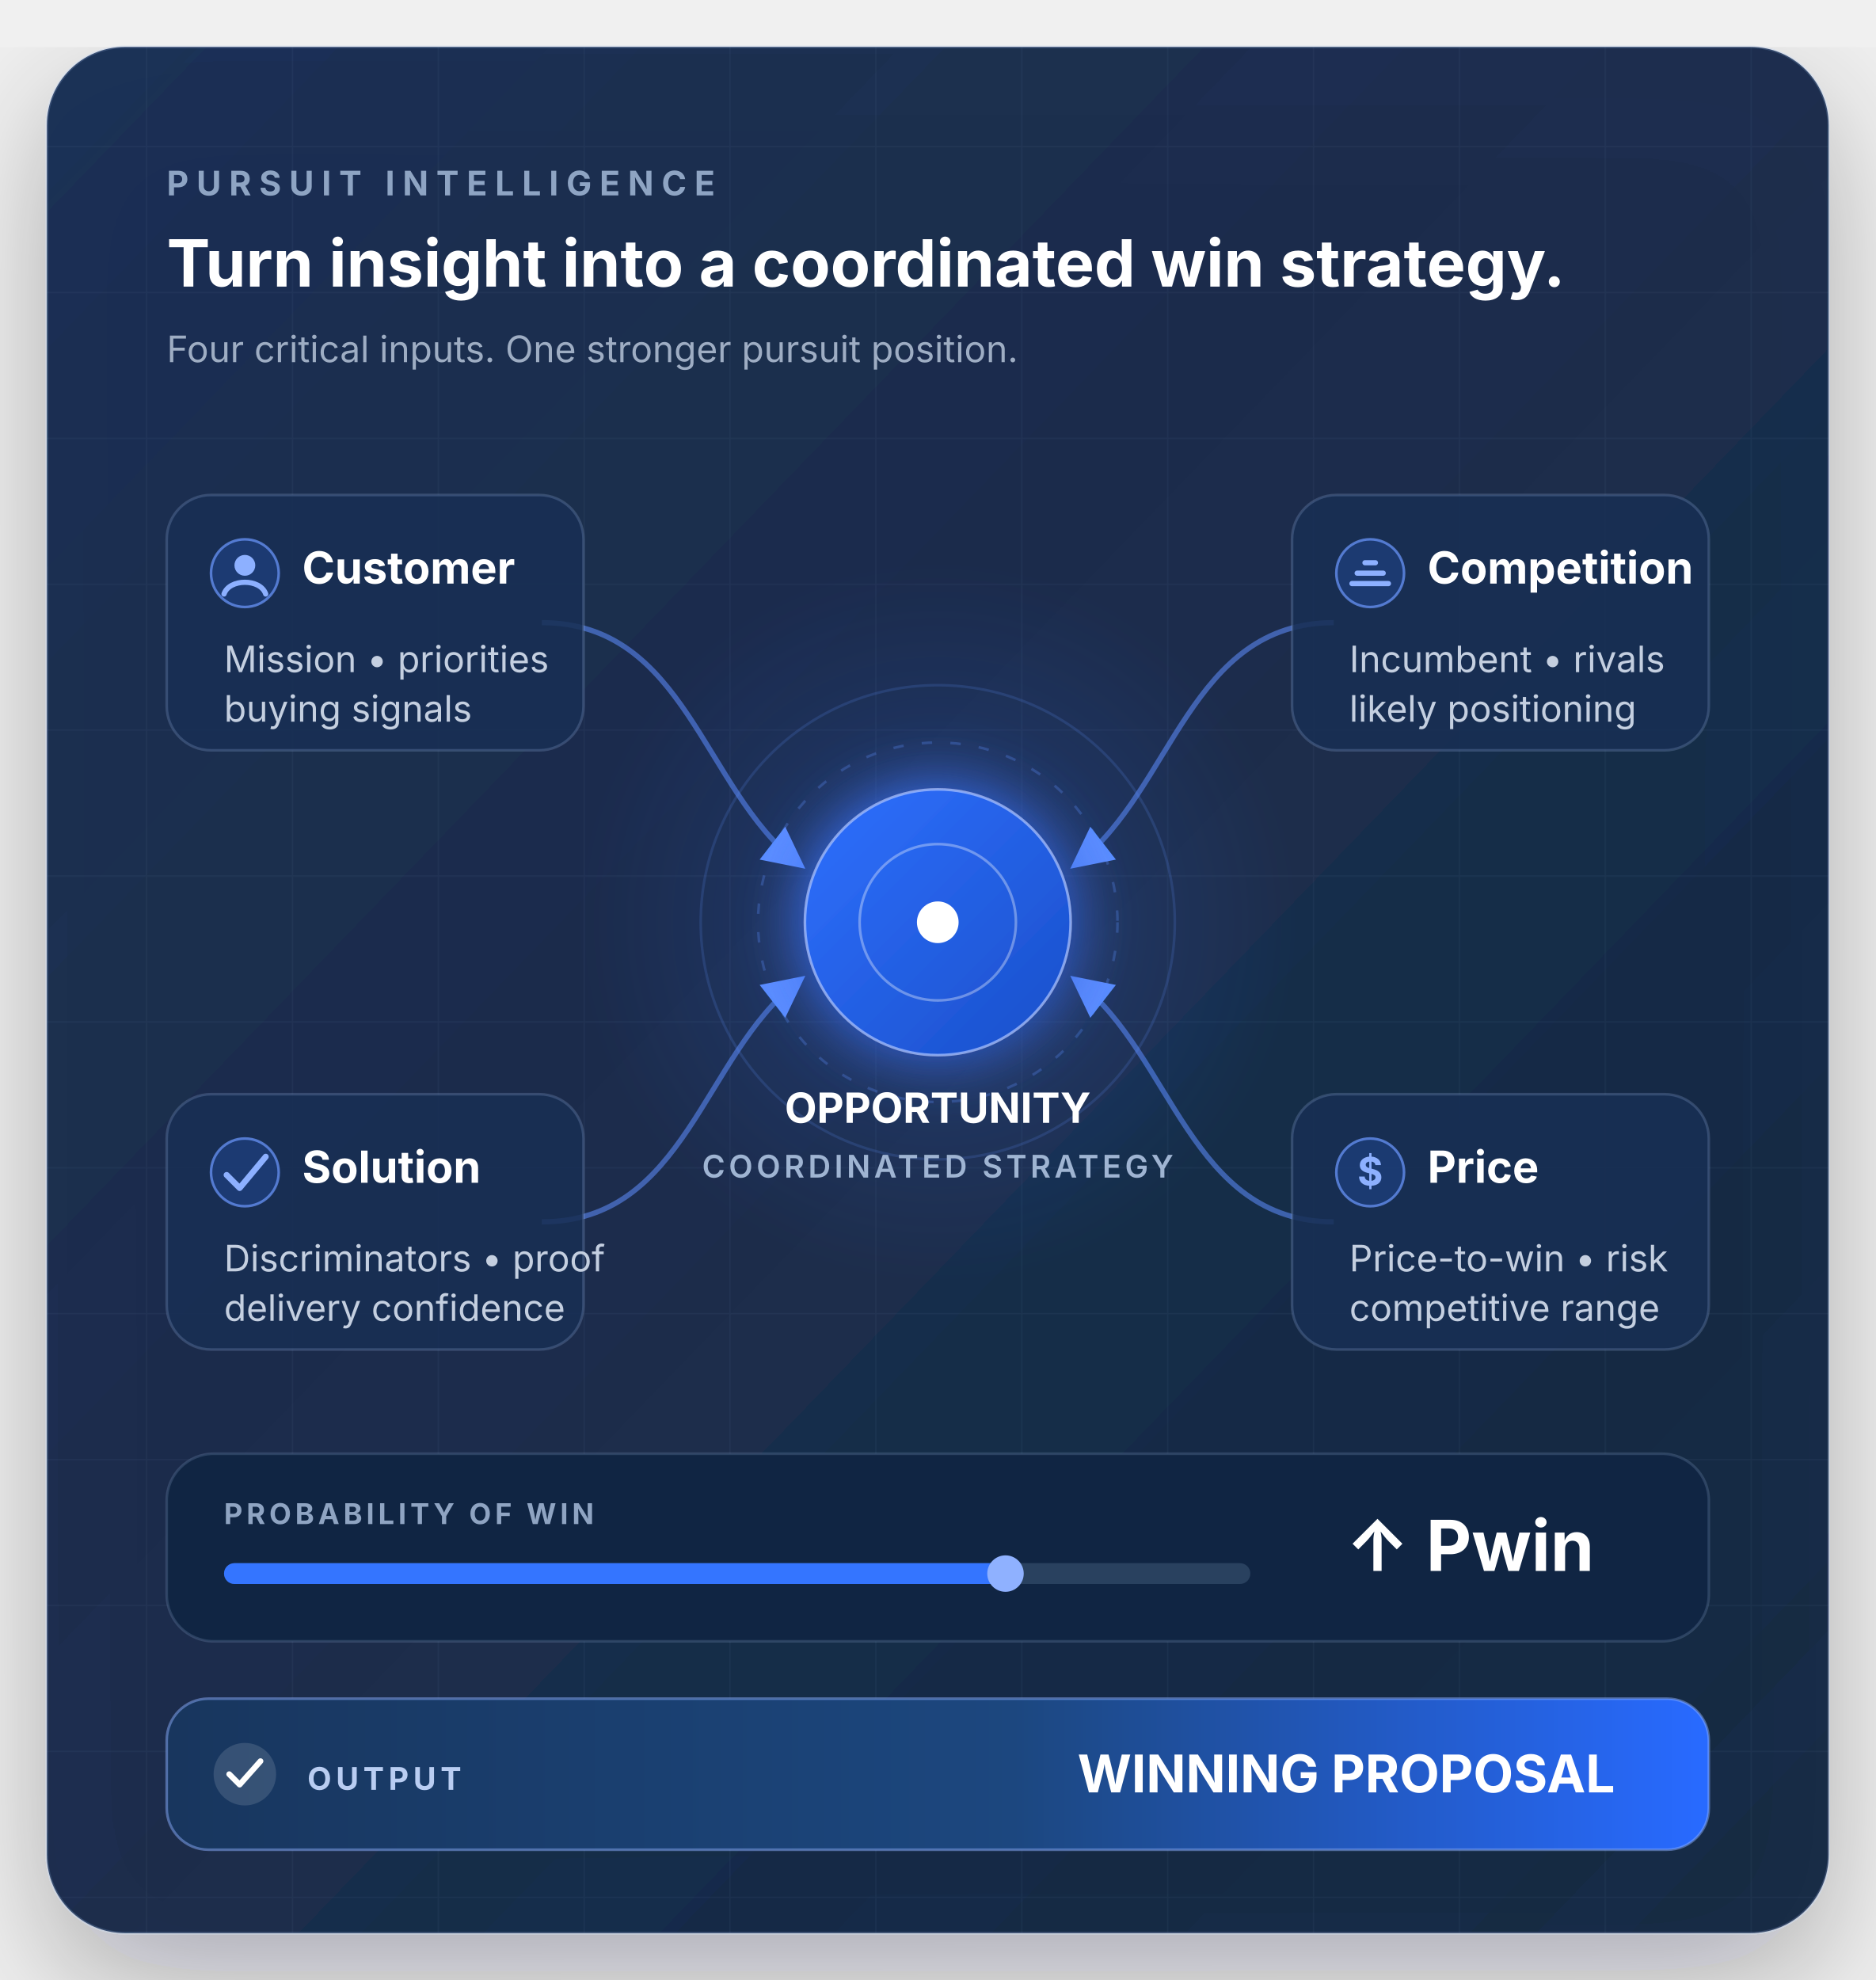
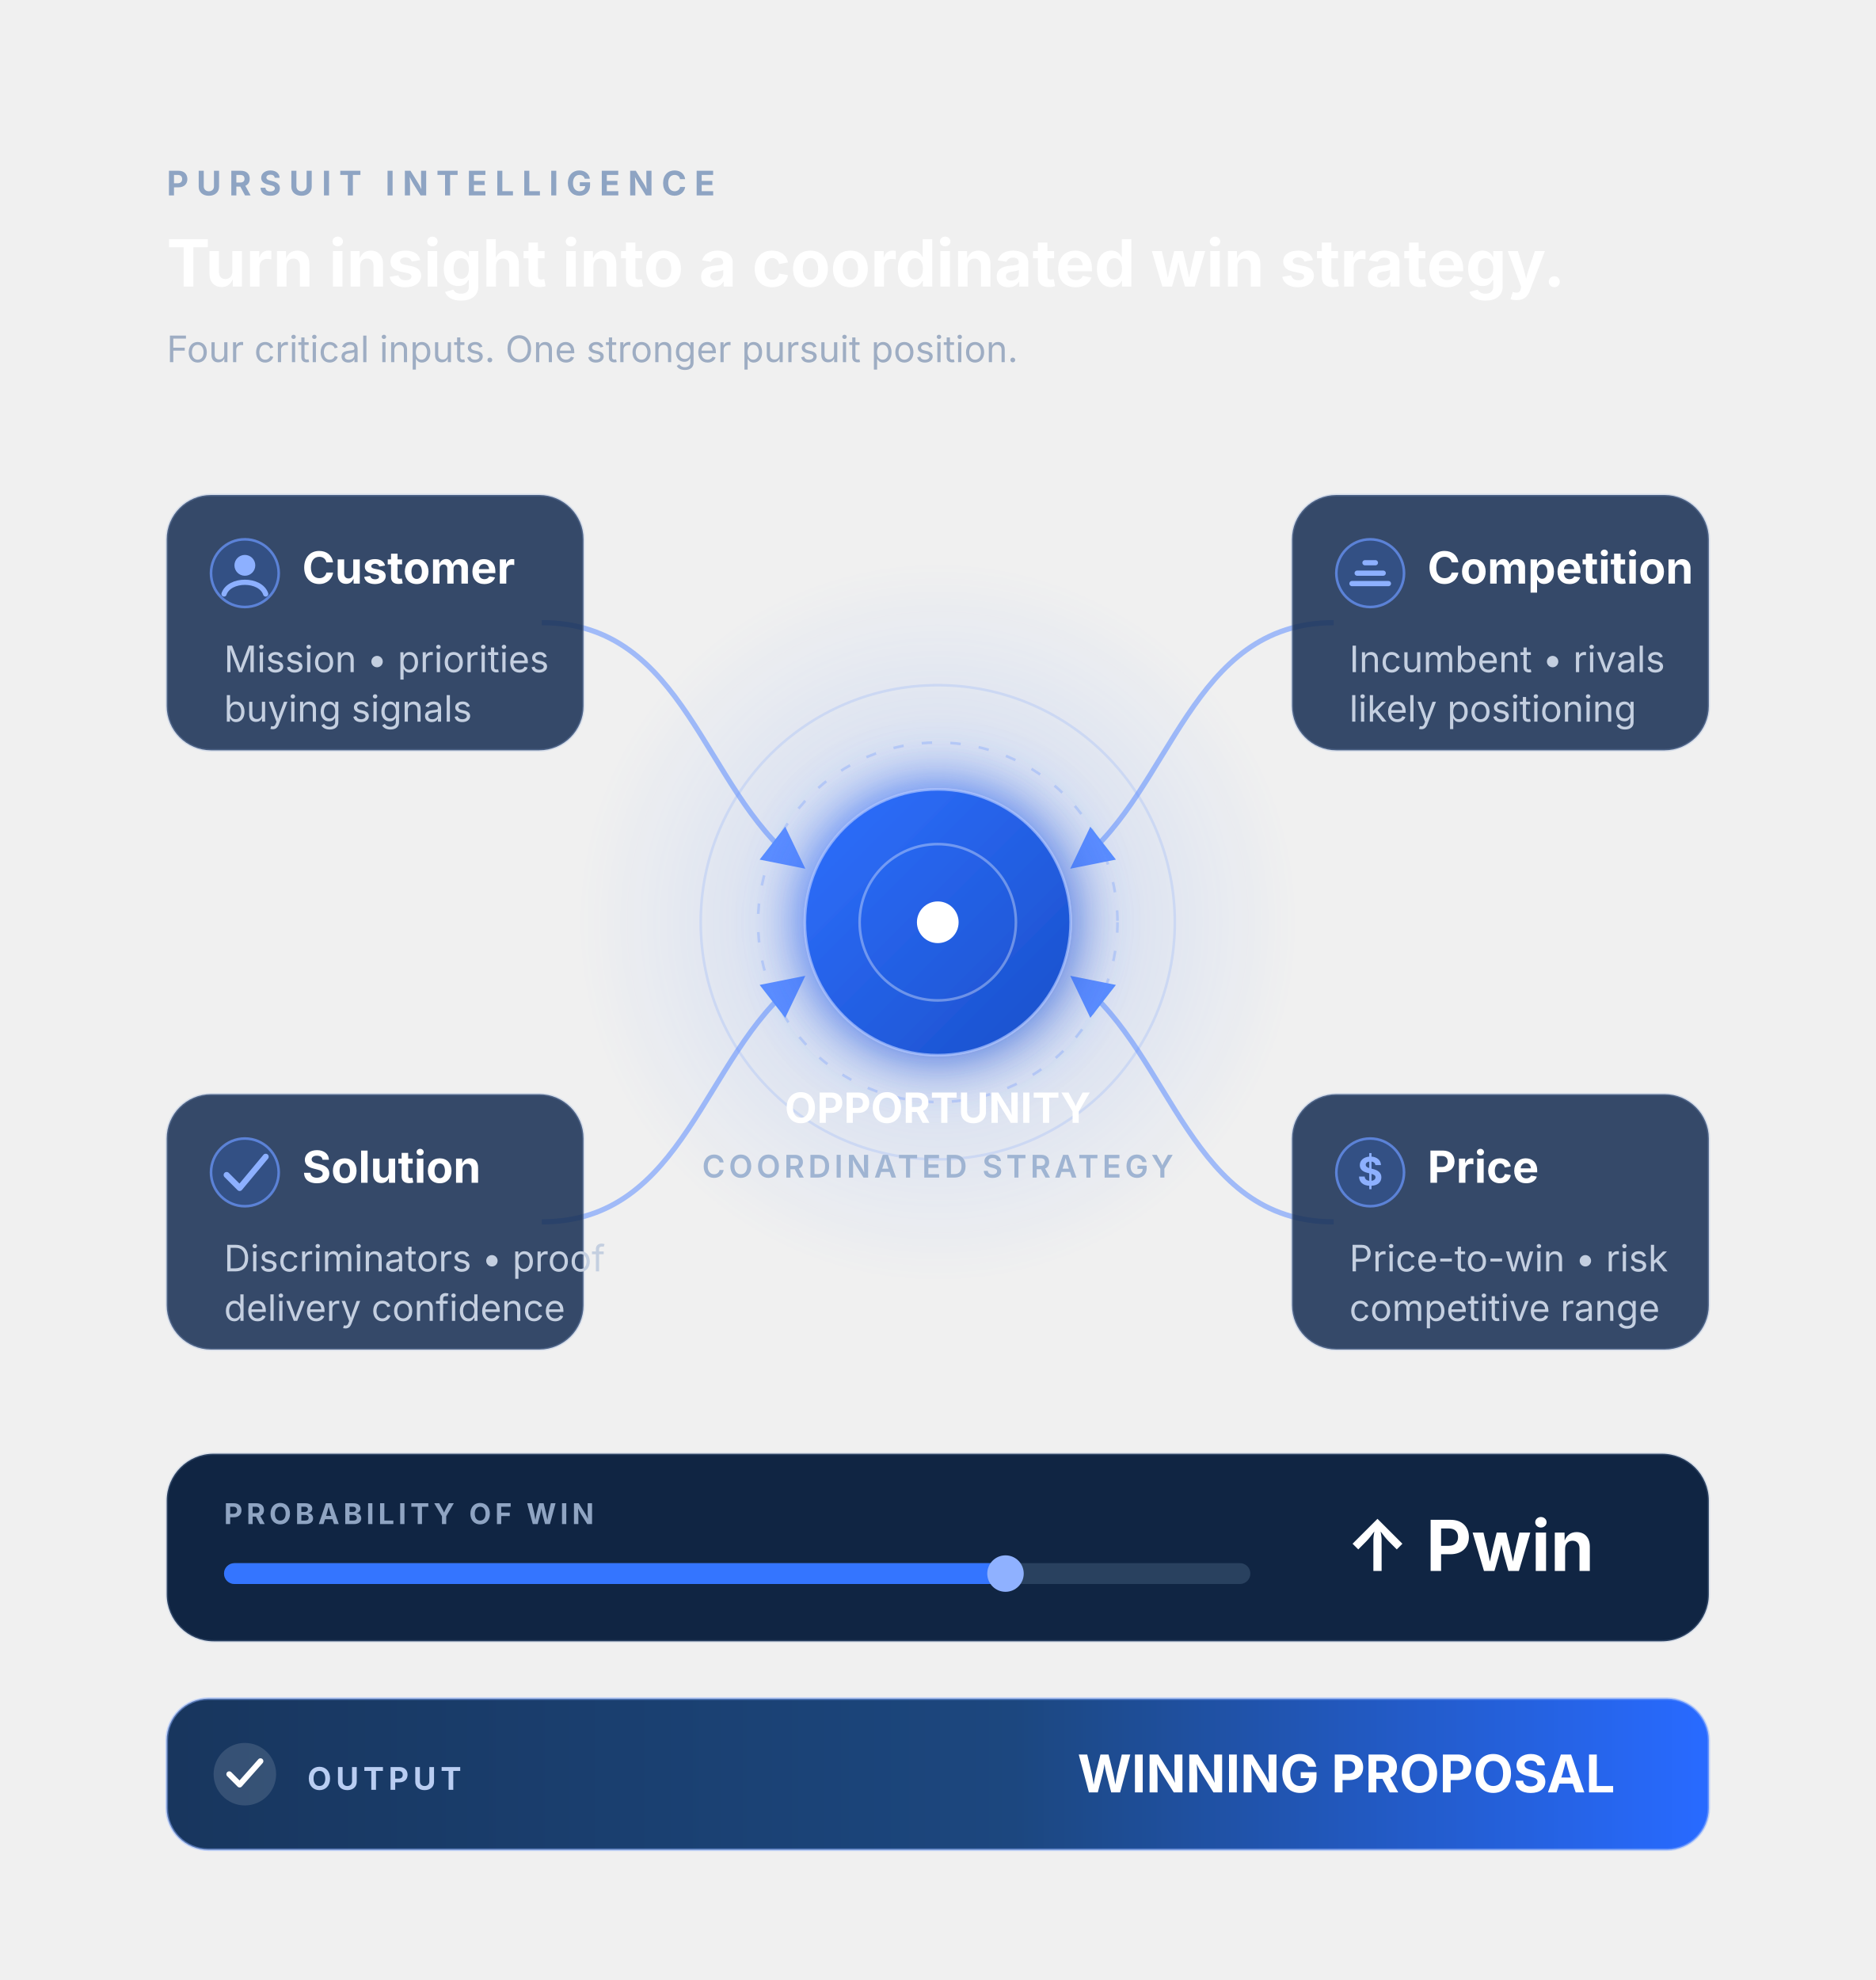
<svg xmlns="http://www.w3.org/2000/svg" width="720" height="760" viewBox="0 0 720 760" role="img" aria-labelledby="title desc">
  <defs>
    <linearGradient id="panel" x1="0" y1="0" x2="1" y2="1">
      <stop offset="0" stop-color="#172d52" stop-opacity=".98" />
      <stop offset="1" stop-color="#0d203d" stop-opacity=".94" />
    </linearGradient>
    <linearGradient id="core" x1="0" y1="0" x2="1" y2="1">
      <stop offset="0" stop-color="#2f70ff" />
      <stop offset="1" stop-color="#194fc9" />
    </linearGradient>
    <linearGradient id="outcome" x1="0" y1="0" x2="1" y2="0">
      <stop offset="0" stop-color="#18365e" />
      <stop offset=".55" stop-color="#1c477f" />
      <stop offset="1" stop-color="#286aff" />
    </linearGradient>
    <radialGradient id="halo">
      <stop offset="0" stop-color="#3475ff" stop-opacity=".32" />
      <stop offset=".58" stop-color="#3475ff" stop-opacity=".09" />
      <stop offset="1" stop-color="#3475ff" stop-opacity="0" />
    </radialGradient>
    <pattern id="grid" width="56" height="56" patternUnits="userSpaceOnUse">
      <path d="M56 0H0V56" fill="none" stroke="#8eacd6" stroke-opacity=".06" />
    </pattern>
    <filter id="shadow" x="-20%" y="-20%" width="140%" height="140%">
      <feDropShadow dx="0" dy="18" stdDeviation="28" flood-color="#020b18" flood-opacity=".32" />
    </filter>
    <filter id="coreGlow" x="-100%" y="-100%" width="300%" height="300%">
      <feGaussianBlur stdDeviation="11" result="blur" />
      <feMerge>
        <feMergeNode in="blur" />
        <feMergeNode in="SourceGraphic" />
      </feMerge>
    </filter>
    <marker id="arrow" markerWidth="8" markerHeight="8" refX="6" refY="4" orient="auto">
      <path d="M0 0 8 4 0 8Z" fill="#5f8fff" />
    </marker>
  </defs>
-   <rect x="18" y="18" width="684" height="724" rx="30" fill="url(#panel)" stroke="#9ab7e5" stroke-opacity=".22" filter="url(#shadow)" />
-   <rect x="18" y="18" width="684" height="724" rx="30" fill="url(#grid)" />
  <g font-family="Inter, Arial, sans-serif">
    <text x="64" y="75" fill="#8ea4c3" font-size="13" font-weight="700" letter-spacing="3">PURSUIT INTELLIGENCE</text>
    <text x="64" y="110" fill="#ffffff" font-size="25" font-weight="700">Turn insight into a coordinated win strategy.</text>
    <text x="64" y="139" fill="#9eadc3" font-size="14">Four critical inputs. One stronger pursuit position.</text>
    <g fill="none" stroke="#5f8fff" stroke-opacity=".55" stroke-width="2" marker-end="url(#arrow)">
      <path d="M208 239 C263 239 270 303 306 331" />
      <path d="M512 239 C457 239 450 303 414 331" />
      <path d="M208 469 C263 469 270 405 306 377" />
      <path d="M512 469 C457 469 450 405 414 377" />
    </g>
    <g transform="translate(64 190)">
      <rect width="160" height="98" rx="17" fill="#182f54" fill-opacity=".86" stroke="#8ba8d3" stroke-opacity=".26" />
      <circle cx="30" cy="30" r="13" fill="#2d6fff" fill-opacity=".18" stroke="#6d99ff" stroke-opacity=".7" />
      <circle cx="30" cy="27" r="4" fill="#8db0ff" />
      <path d="M22 38c2-6 14-6 16 0" fill="none" stroke="#8db0ff" stroke-width="2" stroke-linecap="round" />
      <text x="52" y="34" fill="#ffffff" font-size="17" font-weight="700">Customer</text>
      <text x="22" y="68" fill="#c4cfe0" font-size="14">Mission • priorities</text>
      <text x="22" y="87" fill="#c4cfe0" font-size="14">buying signals</text>
    </g>
    <g transform="translate(496 190)">
      <rect width="160" height="98" rx="17" fill="#182f54" fill-opacity=".86" stroke="#8ba8d3" stroke-opacity=".26" />
      <circle cx="30" cy="30" r="13" fill="#2d6fff" fill-opacity=".18" stroke="#6d99ff" stroke-opacity=".7" />
      <path d="M23 34h14M25 30h10M28 26h4" stroke="#8db0ff" stroke-width="2" stroke-linecap="round" />
      <text x="52" y="34" fill="#ffffff" font-size="17" font-weight="700">Competition</text>
      <text x="22" y="68" fill="#c4cfe0" font-size="14">Incumbent • rivals</text>
      <text x="22" y="87" fill="#c4cfe0" font-size="14">likely positioning</text>
    </g>
    <g transform="translate(64 420)">
      <rect width="160" height="98" rx="17" fill="#182f54" fill-opacity=".86" stroke="#8ba8d3" stroke-opacity=".26" />
      <circle cx="30" cy="30" r="13" fill="#2d6fff" fill-opacity=".18" stroke="#6d99ff" stroke-opacity=".7" />
      <path d="m23 31 5 5 10-12" fill="none" stroke="#8db0ff" stroke-width="2.3" stroke-linecap="round" stroke-linejoin="round" />
      <text x="52" y="34" fill="#ffffff" font-size="17" font-weight="700">Solution</text>
      <text x="22" y="68" fill="#c4cfe0" font-size="14">Discriminators • proof</text>
      <text x="22" y="87" fill="#c4cfe0" font-size="14">delivery confidence</text>
    </g>
    <g transform="translate(496 420)">
      <rect width="160" height="98" rx="17" fill="#182f54" fill-opacity=".86" stroke="#8ba8d3" stroke-opacity=".26" />
      <circle cx="30" cy="30" r="13" fill="#2d6fff" fill-opacity=".18" stroke="#6d99ff" stroke-opacity=".7" />
      <text x="30" y="35" text-anchor="middle" fill="#8db0ff" font-size="15" font-weight="700">$</text>
      <text x="52" y="34" fill="#ffffff" font-size="17" font-weight="700">Price</text>
      <text x="22" y="68" fill="#c4cfe0" font-size="14">Price-to-win • risk</text>
      <text x="22" y="87" fill="#c4cfe0" font-size="14">competitive range</text>
    </g>
    <circle cx="360" cy="354" r="138" fill="url(#halo)" />
    <circle cx="360" cy="354" r="91" fill="none" stroke="#6090ff" stroke-opacity=".17" />
    <circle cx="360" cy="354" r="69" fill="none" stroke="#6090ff" stroke-opacity=".28" stroke-dasharray="4 7" />
    <circle cx="360" cy="354" r="51" fill="url(#core)" stroke="#a9c2ff" stroke-opacity=".72" filter="url(#coreGlow)" />
    <circle cx="360" cy="354" r="30" fill="none" stroke="#ffffff" stroke-opacity=".34" />
    <circle cx="360" cy="354" r="8" fill="#ffffff" />
    <text x="360" y="431" text-anchor="middle" fill="#ffffff" font-size="16" font-weight="700">OPPORTUNITY</text>
    <text x="360" y="452" text-anchor="middle" fill="#9fb4d2" font-size="12" font-weight="600" letter-spacing="1.4">COORDINATED STRATEGY</text>
    <g transform="translate(64 558)">
      <rect width="592" height="72" rx="18" fill="#102543" stroke="#8da9d2" stroke-opacity=".22" />
      <text x="22" y="27" fill="#8fa4c2" font-size="11" font-weight="700" letter-spacing="1.5">PROBABILITY OF WIN</text>
      <rect x="22" y="42" width="394" height="8" rx="4" fill="#29415f" />
      <rect x="22" y="42" width="300" height="8" rx="4" fill="#3475ff" />
      <circle cx="322" cy="46" r="7" fill="#8fb1ff" />
      <text x="548" y="45" text-anchor="end" fill="#ffffff" font-size="27" font-weight="750">↑ Pwin</text>
    </g>
    <g transform="translate(64 652)">
      <rect width="592" height="58" rx="16" fill="url(#outcome)" stroke="#8cb0ff" stroke-opacity=".48" />
      <circle cx="30" cy="29" r="12" fill="#ffffff" fill-opacity=".13" />
      <path d="m24 29 4 4 8-9" fill="none" stroke="#ffffff" stroke-width="2.2" stroke-linecap="round" stroke-linejoin="round" />
      <text x="54" y="35" fill="#b9cdf2" font-size="12" font-weight="700" letter-spacing="1.7">OUTPUT</text>
      <text x="556" y="36" text-anchor="end" fill="#ffffff" font-size="20" font-weight="750">WINNING PROPOSAL</text>
    </g>
  </g>
</svg>
